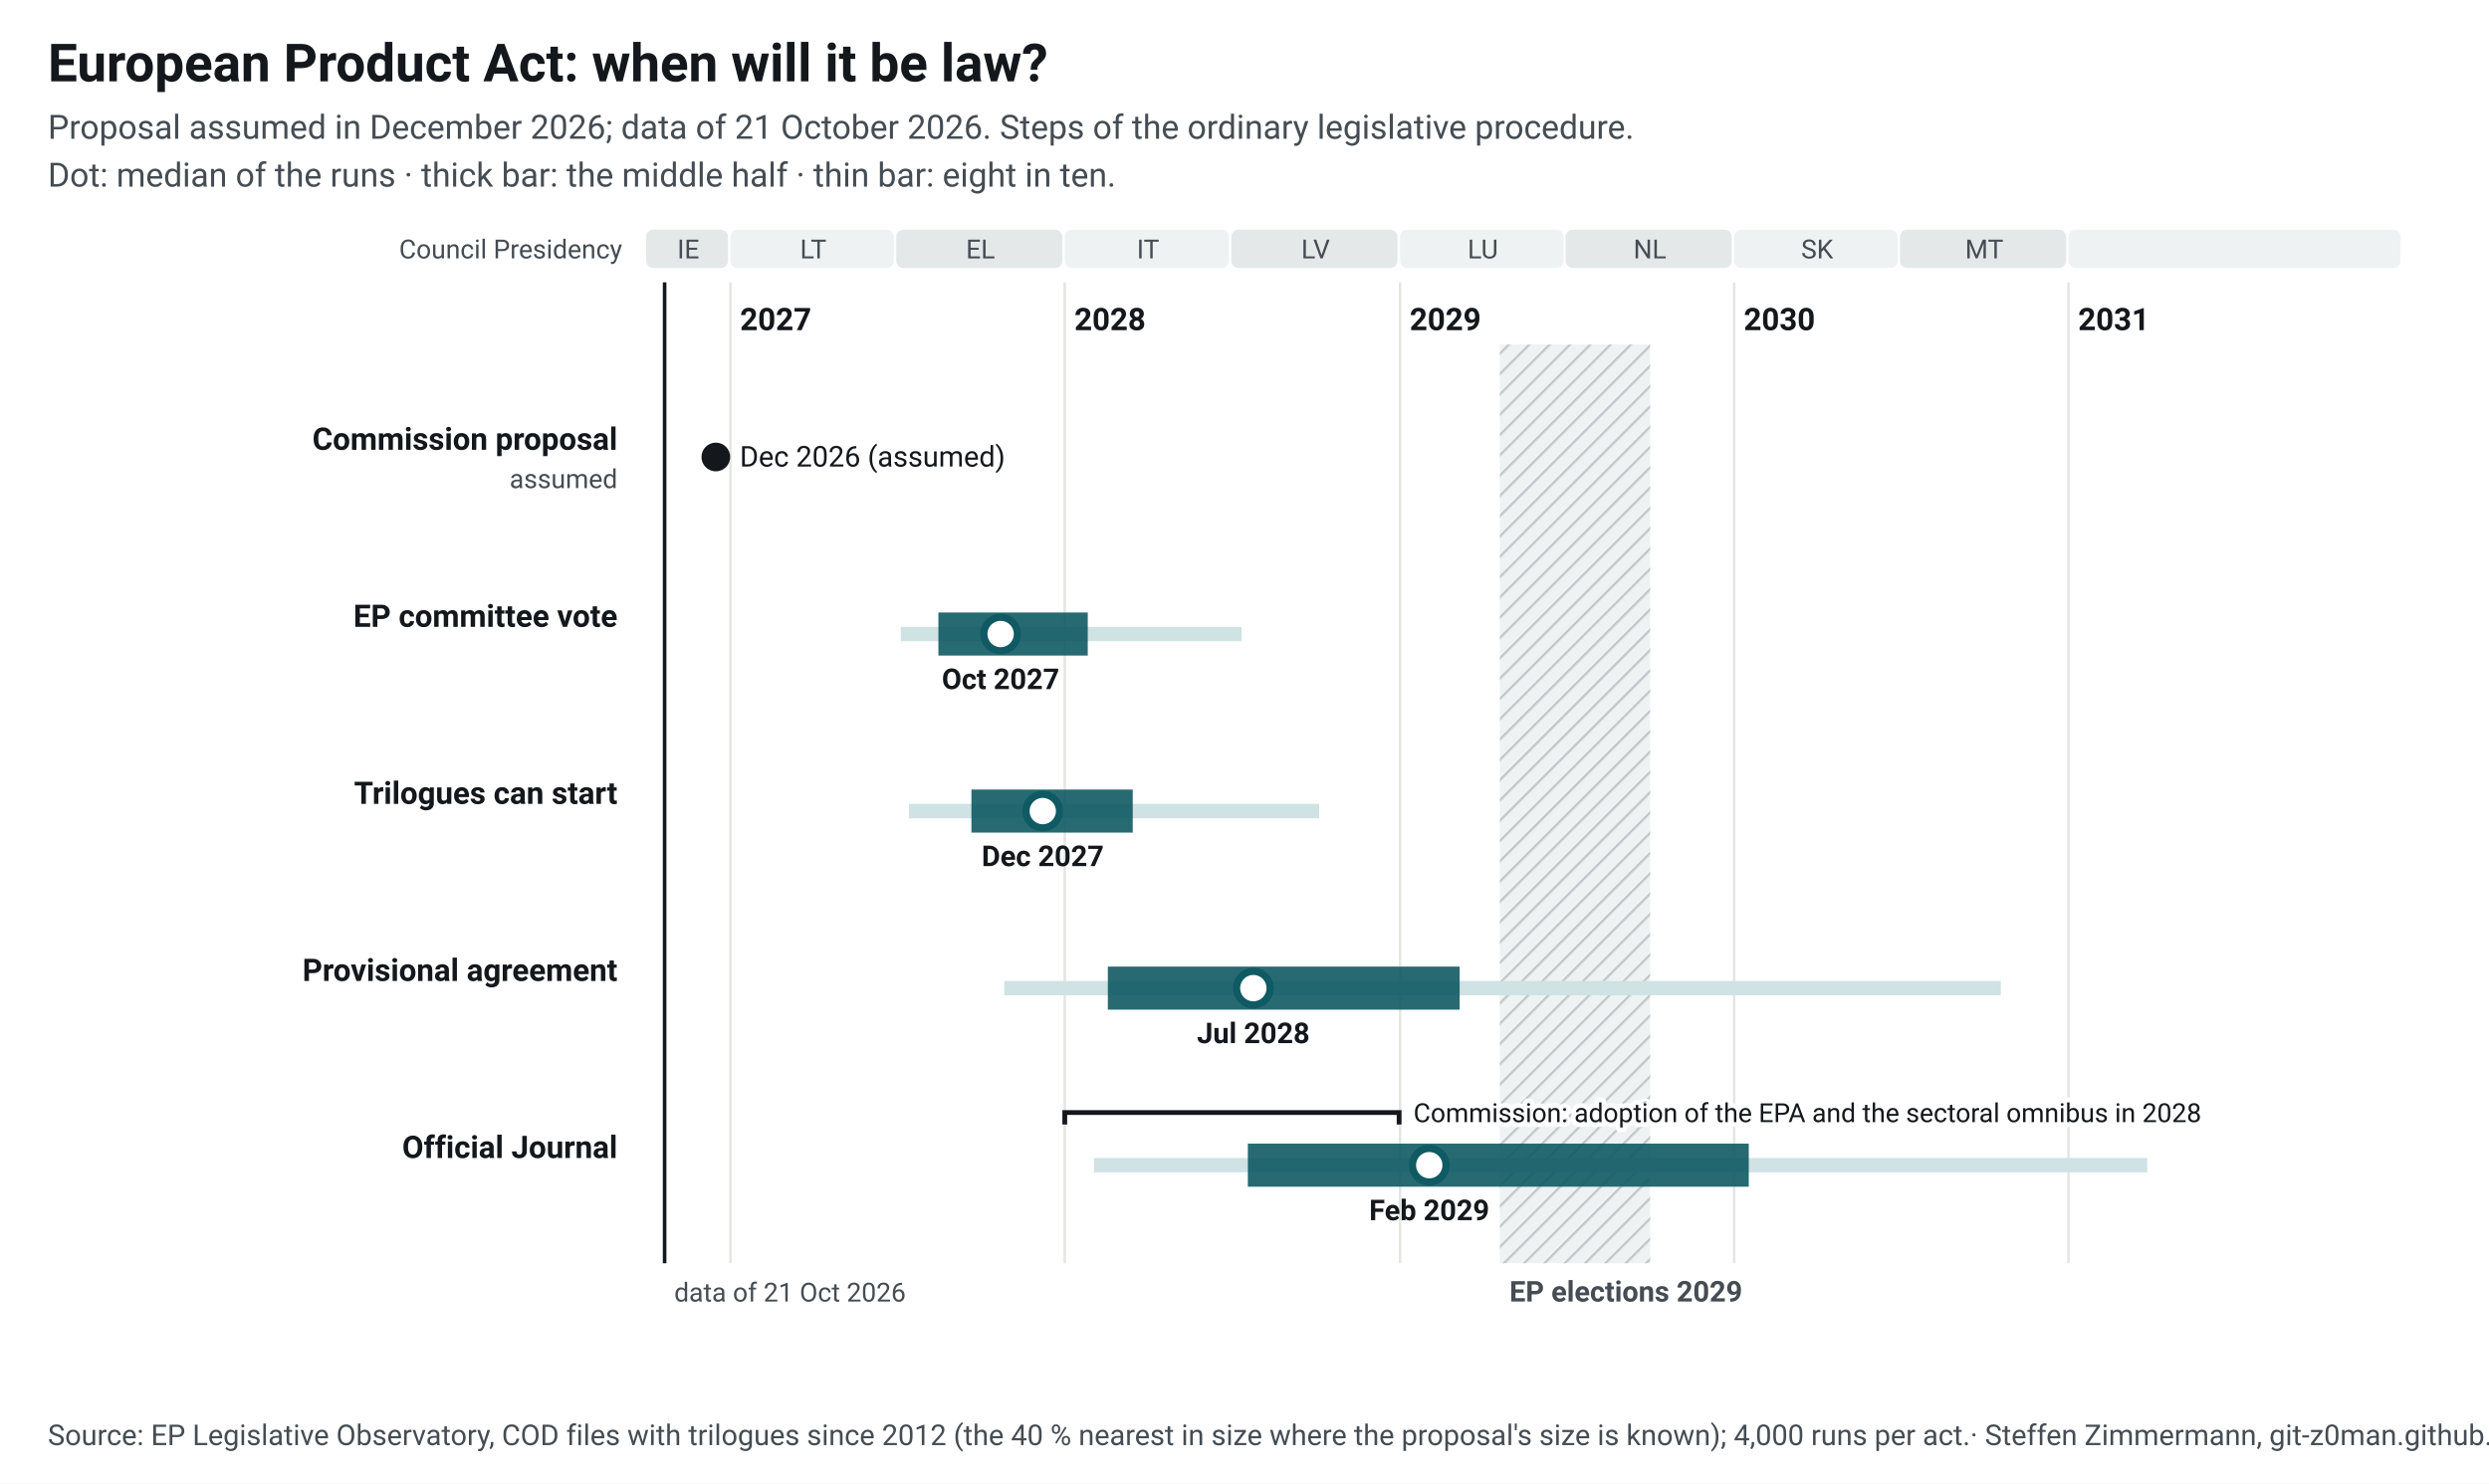
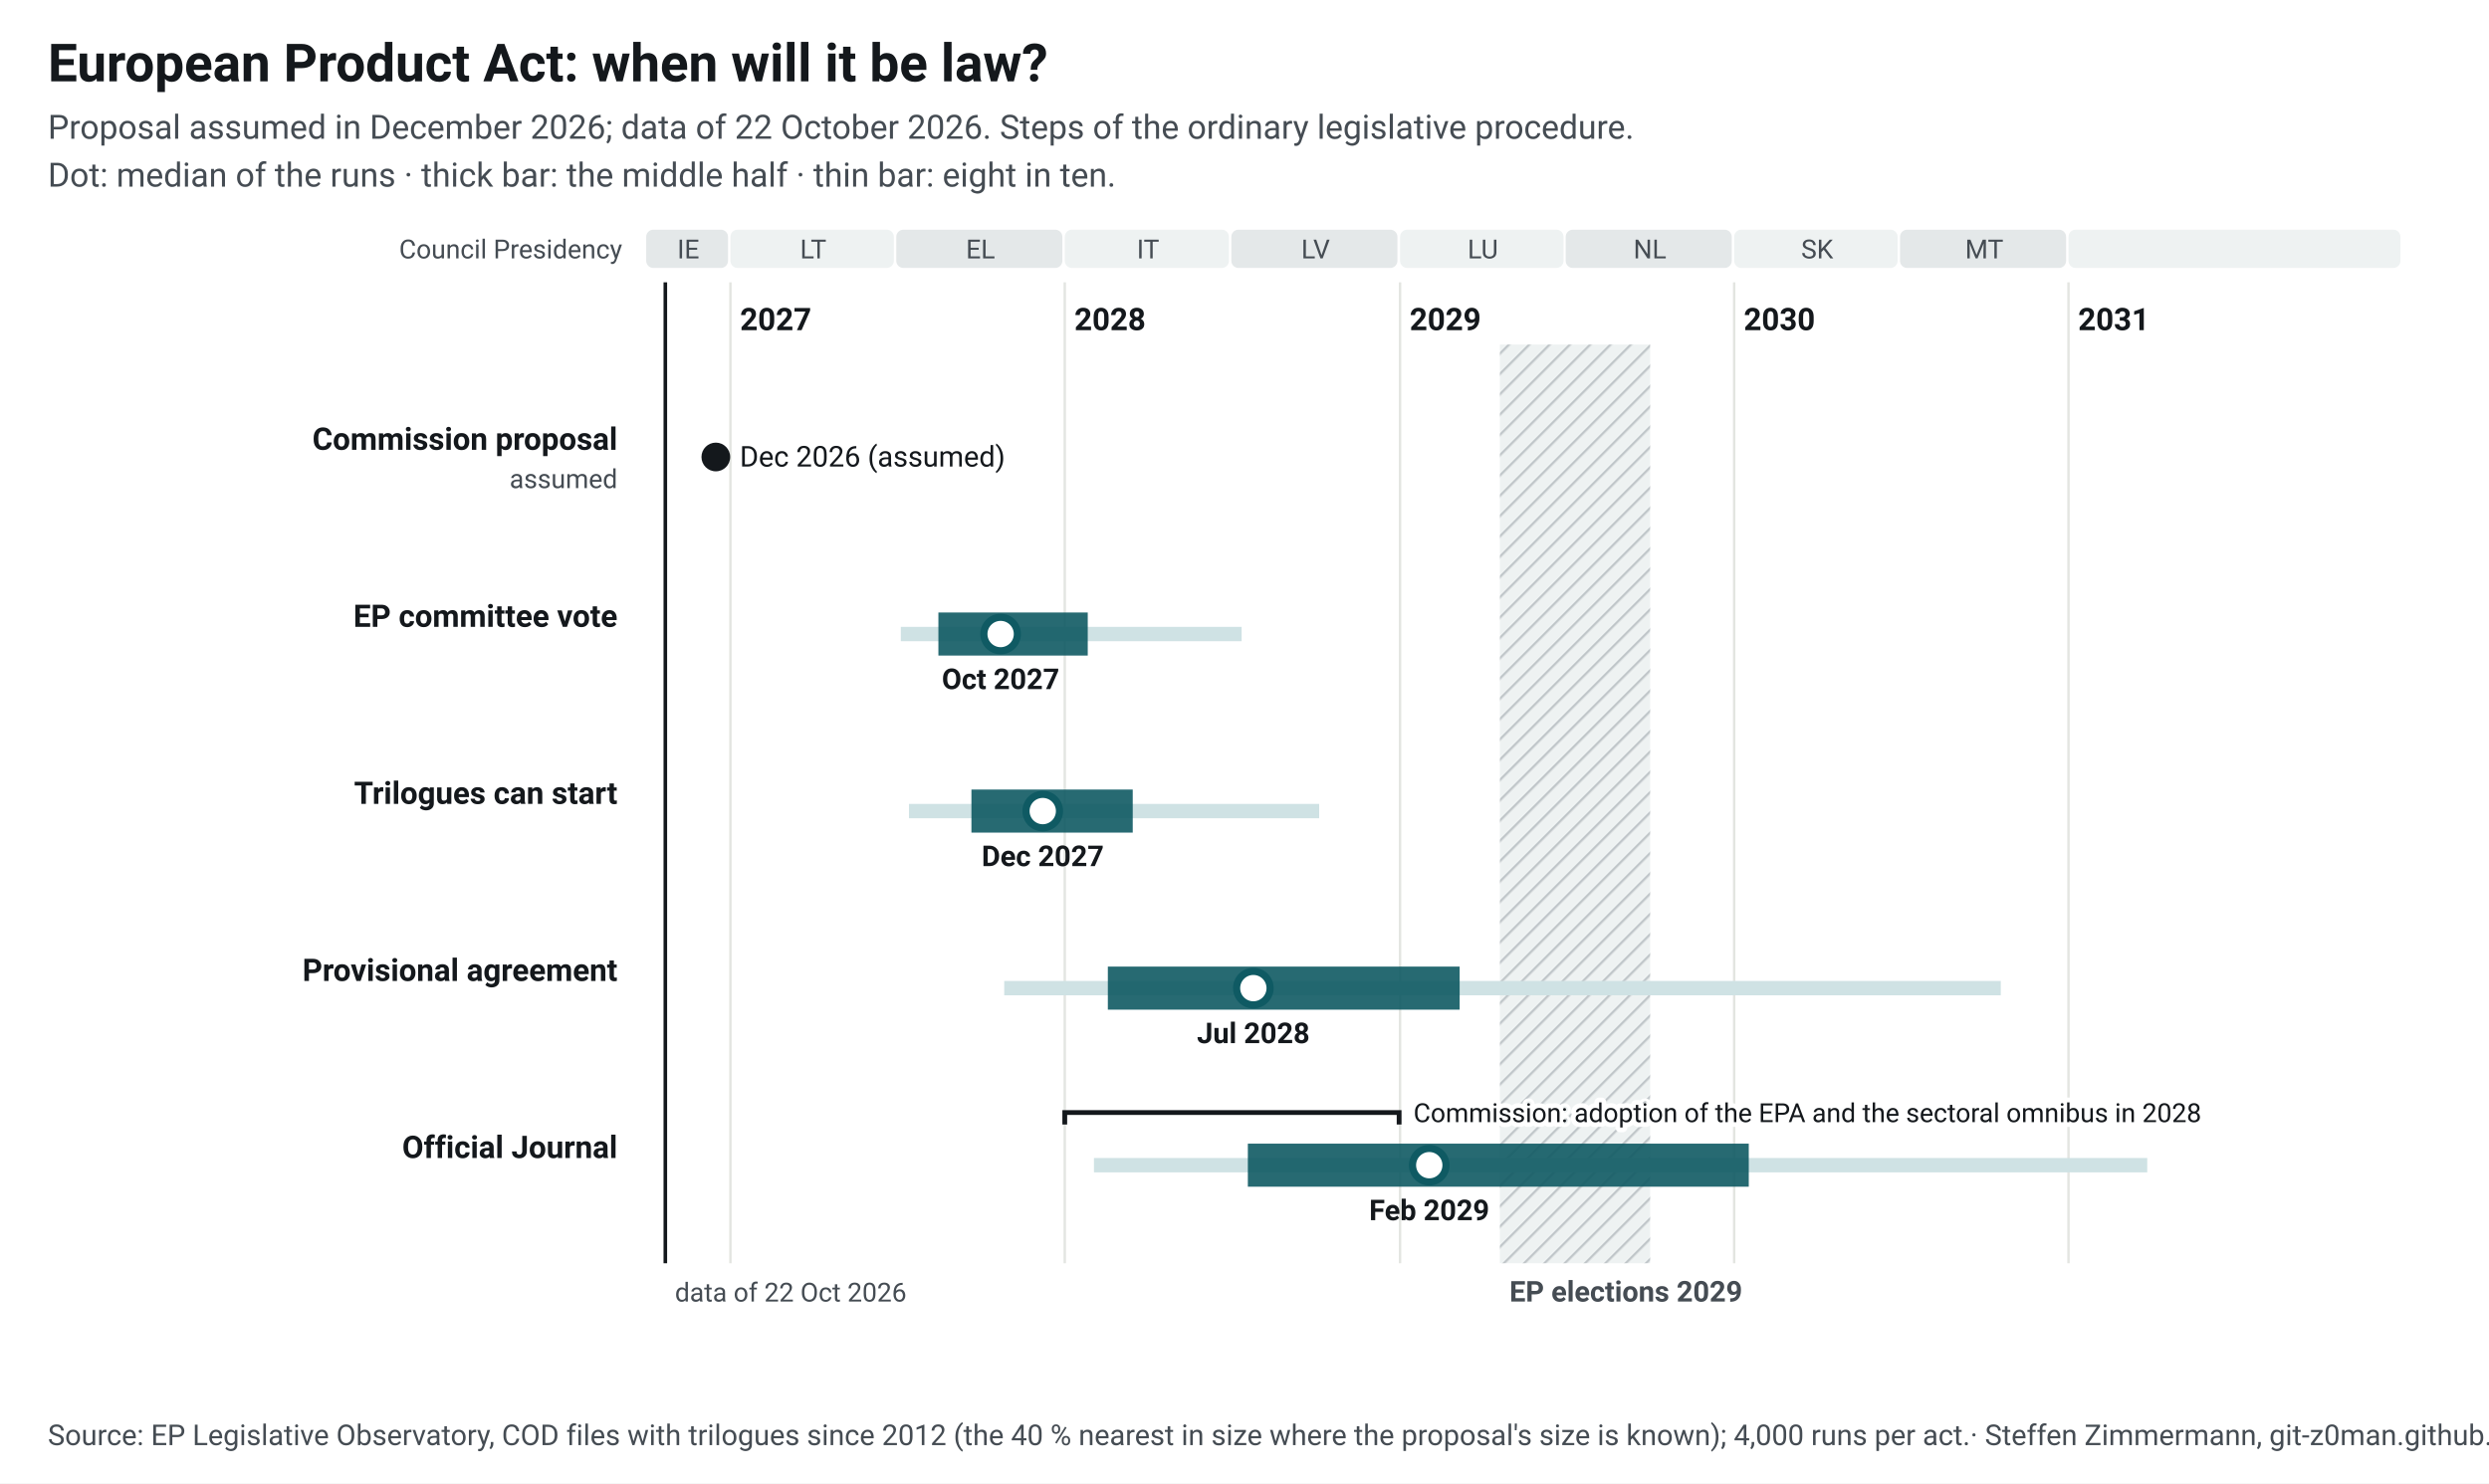
<svg xmlns="http://www.w3.org/2000/svg" width="1040" height="620" viewBox="0 0 1040 620" font-family="&quot;Source Sans 3&quot;, system-ui, -apple-system, Segoe UI, Roboto, Arial, sans-serif" font-size="13">
  <style>.ink{fill:#14181c}.mu{fill:#454c53}.gr{stroke:#e3e5e1;stroke-width:1}.pa{fill:#eef2f2}.pb{fill:#e4e8e9}.hb{fill:#eef2f2}.hl{stroke:#c3c9cc}.wt{fill:#454c53}.pt{fill:#14181c;paint-order:stroke;stroke:#fff;stroke-width:4px;stroke-linejoin:round}.pl{stroke:#14181c}.td{stroke:#14181c;stroke-width:1.5}.b50{fill:#0f5a63;opacity:.9}.b80{fill:#cfe2e4}.med{fill:#fff;stroke:#0f5a63}.fx{fill:#14181c}.ini{fill:#e3eeef;stroke:#6e9195;stroke-width:1}.ini80{fill:#a7b7ba}.inim{stroke:#6e9195;stroke-width:2}.c1{stroke:#0f5a63}.c2{stroke:#454c53;stroke-dasharray:7 4}a text{fill:#0f5a63}.nl-pending{fill:#0f5a63}.nl-adopted{fill:#5b646b}.nl-plan{fill:#fff;stroke:#14181c}.nl-open{fill:none;stroke:#14181c}.nl-q{fill:#14181c}.nl-row{stroke:#e3e5e1;stroke-width:.6}.nl-g-announced{fill:#f1f2f3}.nl-g-pending{fill:#e3eeef}.nl-g-adopted{fill:#eef2f2}</style>
  <rect width="1040" height="620" fill="#fff" />
  <text x="20" y="34" font-size="22" font-weight="700" class="ink">European Product Act: when will it be law?</text>
-   <text x="20" y="58" font-size="14" class="mu">Proposal assumed in December 2026; data of 21 October 2026. Steps of the ordinary legislative procedure.</text>
+   <text x="20" y="58" font-size="14" class="mu">Proposal assumed in December 2026; data of 22 October 2026. Steps of the ordinary legislative procedure.</text>
  <text x="20" y="78" font-size="14" class="mu">Dot: median of the runs · thick bar: the middle half · thin bar: eight in ten.</text>
  <g transform="translate(20,92)">
    <defs>
      <pattern id="hatch-31" width="6" height="6" patternUnits="userSpaceOnUse" patternTransform="rotate(45)">
        <rect width="6" height="6" class="hb" />
        <line x1="0" y1="0" x2="0" y2="6" class="hl" stroke-width="2" />
      </pattern>
    </defs>
    <rect x="250.0" y="4" width="34.2" height="16" rx="3" class="pb" data-tip="Council Presidency: IE, Jul 2026 to Dec 2026" />
    <text x="267.6" y="16" text-anchor="middle" font-size="11" class="mu">IE</text>
    <rect x="285.2" y="4" width="68.3" height="16" rx="3" class="pa" data-tip="Council Presidency: LT, Jan 2027 to Jun 2027" />
    <text x="319.8" y="16" text-anchor="middle" font-size="11" class="mu">LT</text>
    <rect x="354.5" y="4" width="69.4" height="16" rx="3" class="pb" data-tip="Council Presidency: EL, Jul 2027 to Dec 2027" />
    <text x="389.7" y="16" text-anchor="middle" font-size="11" class="mu">EL</text>
    <rect x="424.9" y="4" width="68.6" height="16" rx="3" class="pa" data-tip="Council Presidency: IT, Jan 2028 to Jun 2028" />
    <text x="459.7" y="16" text-anchor="middle" font-size="11" class="mu">IT</text>
    <rect x="494.5" y="4" width="69.4" height="16" rx="3" class="pb" data-tip="Council Presidency: LV, Jul 2028 to Dec 2028" />
    <text x="529.7" y="16" text-anchor="middle" font-size="11" class="mu">LV</text>
    <rect x="565.0" y="4" width="68.3" height="16" rx="3" class="pa" data-tip="Council Presidency: LU, Jan 2029 to Jun 2029" />
    <text x="599.6" y="16" text-anchor="middle" font-size="11" class="mu">LU</text>
    <rect x="634.2" y="4" width="69.4" height="16" rx="3" class="pb" data-tip="Council Presidency: NL, Jul 2029 to Dec 2029" />
    <text x="669.4" y="16" text-anchor="middle" font-size="11" class="mu">NL</text>
    <rect x="704.6" y="4" width="68.3" height="16" rx="3" class="pa" data-tip="Council Presidency: SK, Jan 2030 to Jun 2030" />
    <text x="739.3" y="16" text-anchor="middle" font-size="11" class="mu">SK</text>
    <rect x="773.9" y="4" width="69.4" height="16" rx="3" class="pb" data-tip="Council Presidency: MT, Jul 2030 to Dec 2030" />
    <text x="809.1" y="16" text-anchor="middle" font-size="11" class="mu">MT</text>
    <rect x="844.3" y="4" width="138.7" height="16" rx="3" class="pa" data-tip="Council Presidency: not decided, Jan 2031 to Dec 2031" />
    <text x="914.2" y="16" text-anchor="middle" font-size="11" class="mu" />
    <line x1="285.2" y1="26" x2="285.2" y2="436" class="gr" />
    <text x="289.2" y="46" font-weight="600" class="ink">2027</text>
    <line x1="424.9" y1="26" x2="424.9" y2="436" class="gr" />
    <text x="428.9" y="46" font-weight="600" class="ink">2028</text>
    <line x1="565.0" y1="26" x2="565.0" y2="436" class="gr" />
    <text x="569.0" y="46" font-weight="600" class="ink">2029</text>
    <line x1="704.6" y1="26" x2="704.6" y2="436" class="gr" />
    <text x="708.6" y="46" font-weight="600" class="ink">2030</text>
    <line x1="844.3" y1="26" x2="844.3" y2="436" class="gr" />
    <text x="848.3" y="46" font-weight="600" class="ink">2031</text>
    <rect x="606.7" y="52" width="62.8" height="384" fill="url(#hatch-31)" data-tip="European elections 2029: Parliament does no legislative work from its last session in April until the new committees vote again in October (assumption, as in 2024; the dates are not set yet)." />
    <text x="610.7" y="452" font-size="12" font-weight="600" class="wt">EP elections 2029</text>
    <text x="240" y="16" text-anchor="end" font-size="11" class="mu">Council Presidency</text>
-     <line x1="257.7" y1="26" x2="257.7" y2="436" class="td" />
-     <text x="261.7" y="452" font-size="11" class="mu">data of 21 Oct 2026</text>
+     <line x1="258.0" y1="26" x2="258.0" y2="436" class="td" />
+     <text x="262.0" y="452" font-size="11" class="mu">data of 22 Oct 2026</text>
    <text x="238" y="96.0" text-anchor="end" font-weight="600" class="ink lnk">Commission proposal</text>
    <text x="238" y="112.0" text-anchor="end" font-size="11" class="mu">assumed</text>
    <circle cx="279.1" cy="99.0" r="6" class="fx" data-tip="Commission proposal: 16 Dec 2026" />
    <text x="289.1" y="103.0" font-size="12" class="ink">Dec 2026 (assumed)</text>
    <text x="238" y="170.0" text-anchor="end" font-weight="600" class="ink lnk">EP committee vote</text>
    <rect x="356.4" y="170.0" width="142.4" height="6" class="b80" data-tip="EP committee vote: median Oct 2027; half of the runs Aug 2027 to Jan 2028; eight in ten Jul 2027 to Jul 2028" />
    <rect x="372.1" y="164.0" width="62.4" height="18" class="b50" data-tip="EP committee vote: median Oct 2027; half of the runs Aug 2027 to Jan 2028; eight in ten Jul 2027 to Jul 2028" />
    <circle cx="398.1" cy="173.0" r="7" class="med" stroke-width="3" data-tip="EP committee vote: median Oct 2027; half of the runs Aug 2027 to Jan 2028; eight in ten Jul 2027 to Jul 2028" />
    <text x="398.1" y="196.0" text-anchor="middle" font-size="12" font-weight="600" class="ink">Oct 2027</text>
    <text x="238" y="244.0" text-anchor="end" font-weight="600" class="ink lnk">Trilogues can start</text>
    <rect x="359.8" y="244.0" width="171.4" height="6" class="b80" data-tip="Trilogues can start: median Dec 2027; half of the runs Sep 2027 to Mar 2028; eight in ten Jul 2027 to Oct 2028" />
    <rect x="385.9" y="238.0" width="67.4" height="18" class="b50" data-tip="Trilogues can start: median Dec 2027; half of the runs Sep 2027 to Mar 2028; eight in ten Jul 2027 to Oct 2028" />
    <circle cx="415.7" cy="247.0" r="7" class="med" stroke-width="3" data-tip="Trilogues can start: median Dec 2027; half of the runs Sep 2027 to Mar 2028; eight in ten Jul 2027 to Oct 2028" />
    <text x="415.7" y="270.0" text-anchor="middle" font-size="12" font-weight="600" class="ink">Dec 2027</text>
    <text x="238" y="318.0" text-anchor="end" font-weight="600" class="ink lnk">Provisional agreement</text>
    <rect x="399.6" y="318.0" width="416.4" height="6" class="b80" data-tip="Provisional agreement: median Jul 2028; half of the runs Feb 2028 to Mar 2029; eight in ten Oct 2027 to Oct 2030" />
    <rect x="442.9" y="312.0" width="147.0" height="18" class="b50" data-tip="Provisional agreement: median Jul 2028; half of the runs Feb 2028 to Mar 2029; eight in ten Oct 2027 to Oct 2030" />
    <circle cx="503.7" cy="321.0" r="7" class="med" stroke-width="3" data-tip="Provisional agreement: median Jul 2028; half of the runs Feb 2028 to Mar 2029; eight in ten Oct 2027 to Oct 2030" />
    <text x="503.7" y="344.0" text-anchor="middle" font-size="12" font-weight="600" class="ink">Jul 2028</text>
    <text x="238" y="392.0" text-anchor="end" font-weight="600" class="ink lnk">Official Journal</text>
    <rect x="437.1" y="392.0" width="440.1" height="6" class="b80" data-tip="Official Journal: median Feb 2029; half of the runs Jul 2028 to Jan 2030; eight in ten Feb 2028 to Mar 2031" />
    <rect x="501.4" y="386.0" width="209.3" height="18" class="b50" data-tip="Official Journal: median Feb 2029; half of the runs Jul 2028 to Jan 2030; eight in ten Feb 2028 to Mar 2031" />
    <circle cx="577.2" cy="395.0" r="7" class="med" stroke-width="3" data-tip="Official Journal: median Feb 2029; half of the runs Jul 2028 to Jan 2030; eight in ten Feb 2028 to Mar 2031" />
    <text x="577.2" y="418.0" text-anchor="middle" font-size="12" font-weight="600" class="ink">Feb 2029</text>
    <path d="M424.9,378.0 V373.0 H564.6 V378.0" fill="none" class="pl" stroke-width="2" data-tip="Commission: adoption of the EPA and the sectoral omnibus in 2028" />
    <text x="570.6" y="377.0" font-size="11" class="pt">Commission: adoption of the EPA and the sectoral omnibus in 2028</text>
  </g>
  <text x="20" y="604" font-size="12" class="mu">Source: EP Legislative Observatory, COD files with trilogues since 2012 (the 40 % nearest in size where the proposal's size is known); 4,000 runs per act.<tspan> · Steffen Zimmermann, git-z0man.github.io/eu-regulation-timeline, CC BY 4.0</tspan>
  </text>
</svg>
